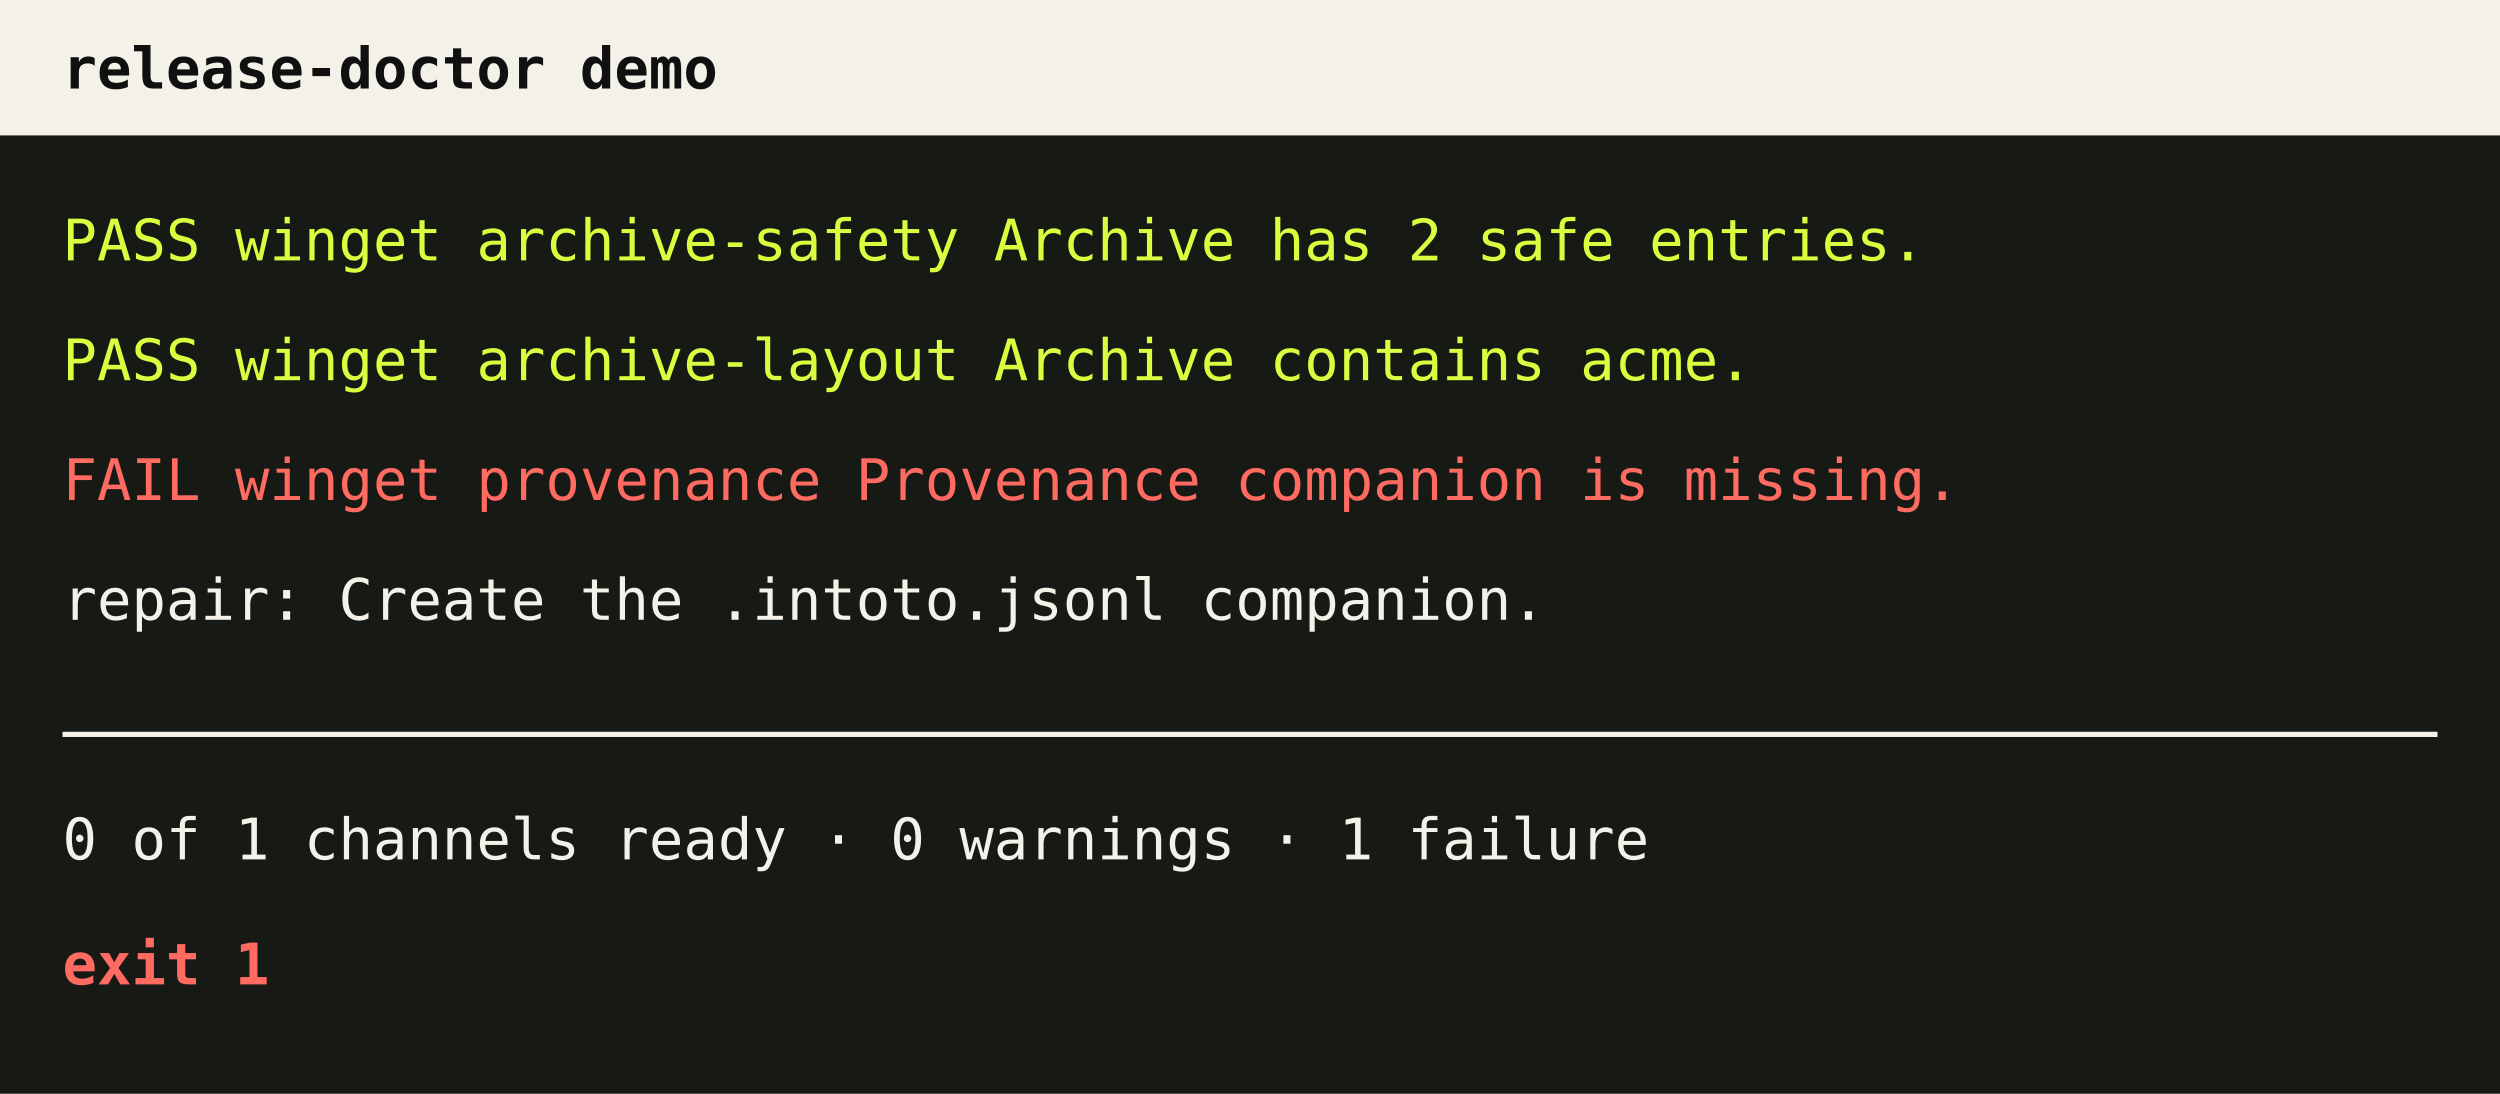
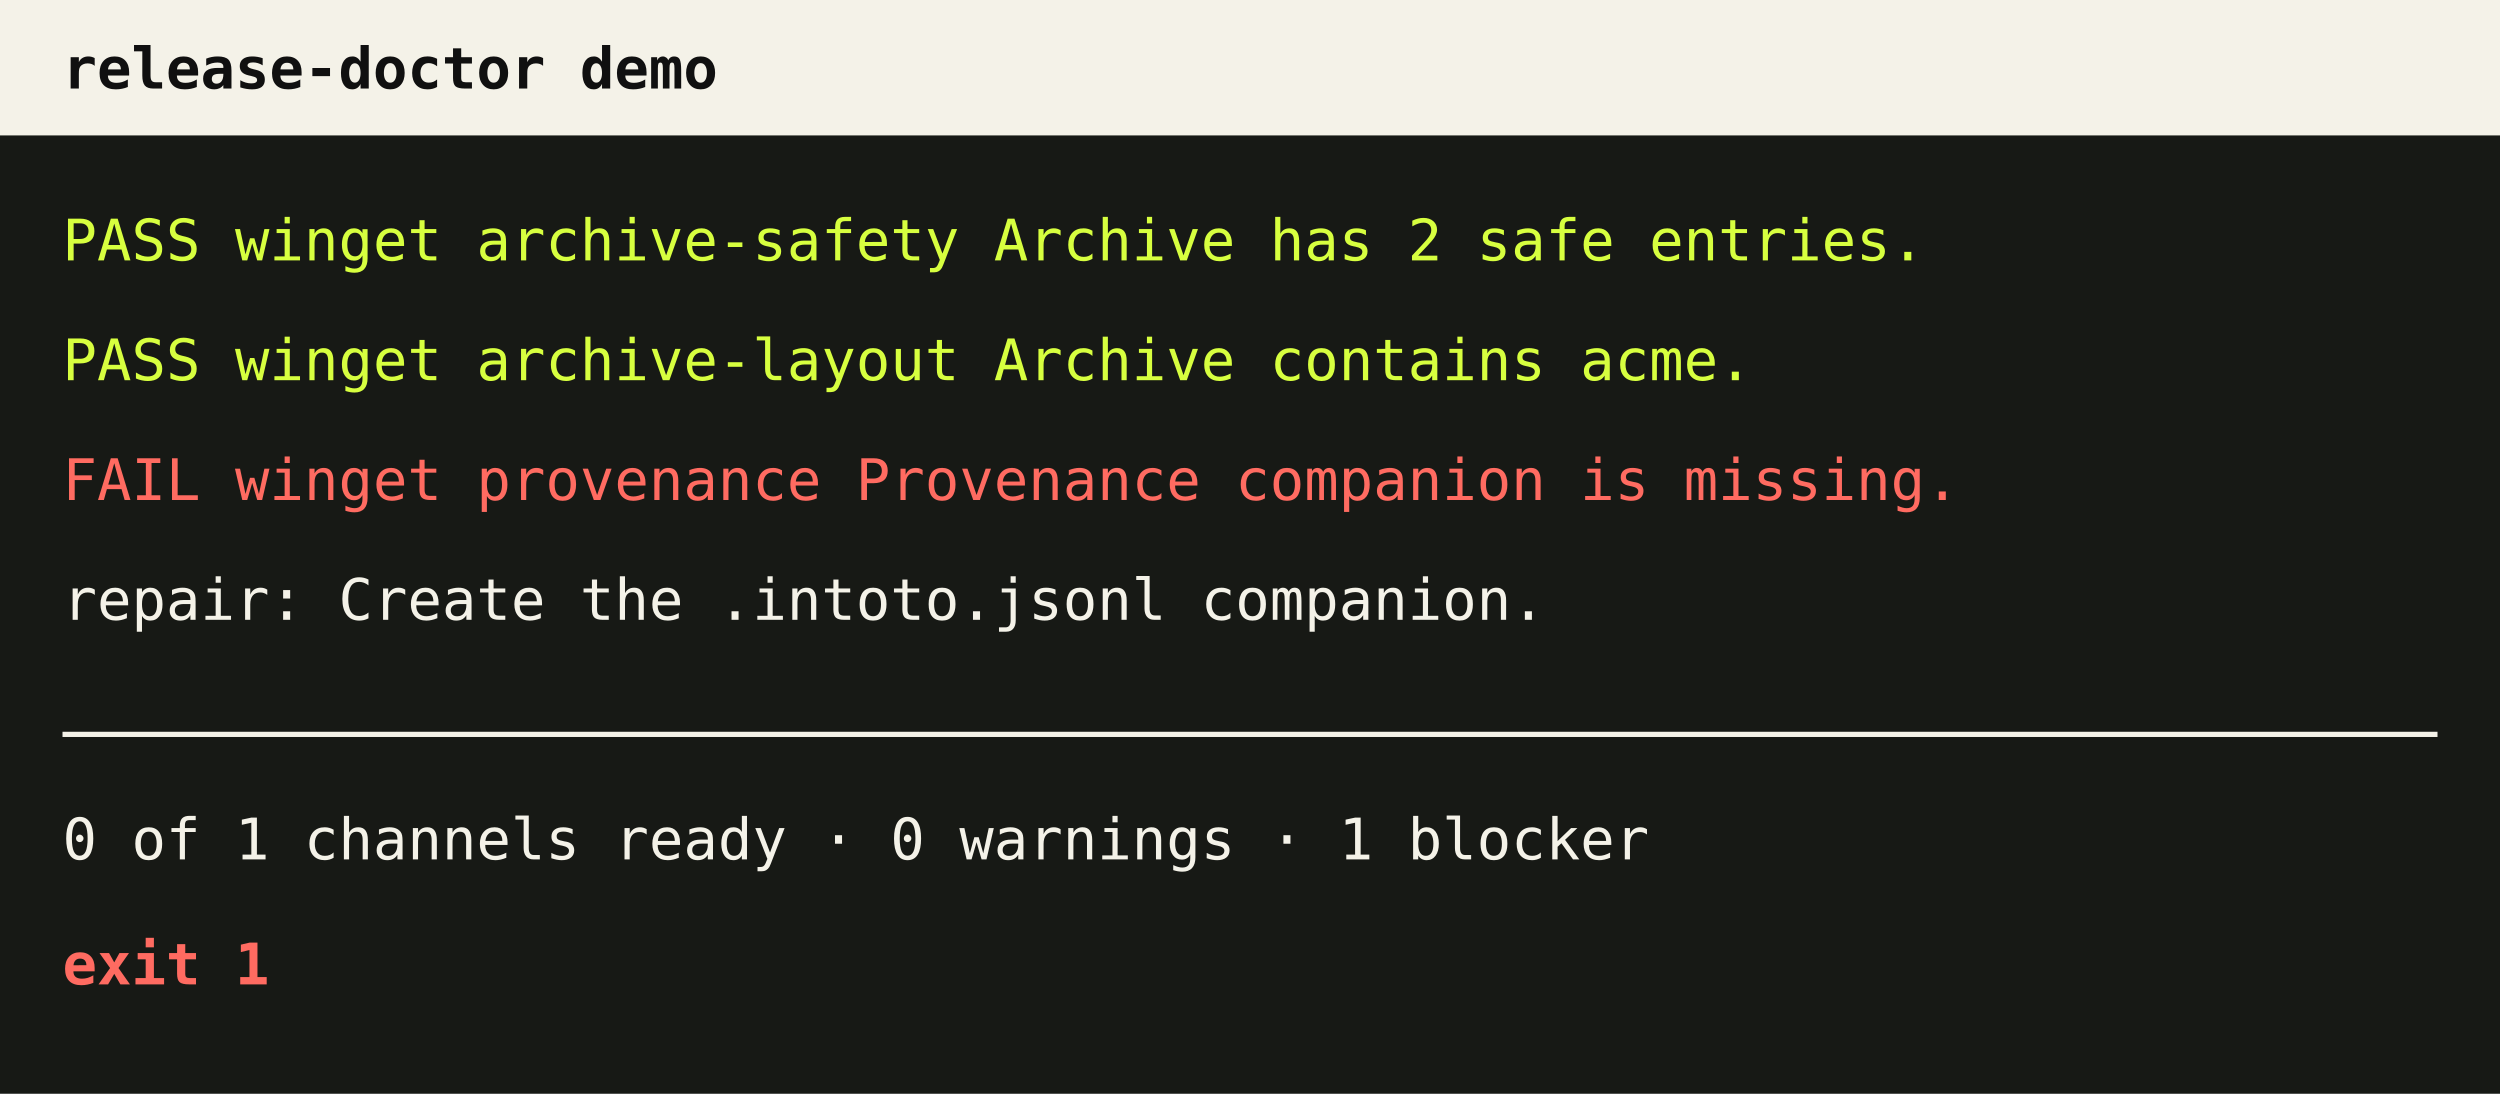
<svg xmlns="http://www.w3.org/2000/svg" viewBox="0 0 960 420" role="img" aria-labelledby="title desc">
  <rect width="960" height="420" fill="#171915" />
  <rect width="960" height="52" fill="#f4f2e8" />
  <g font-family="monospace" font-size="22">
    <text x="24" y="34" fill="#101010" font-weight="bold">release-doctor demo</text>
    <text x="24" y="100" fill="#d7ff3f">PASS  winget  archive-safety  Archive has 2 safe entries.</text>
    <text x="24" y="146" fill="#d7ff3f">PASS  winget  archive-layout  Archive contains acme.</text>
    <text x="24" y="192" fill="#ff6b61">FAIL  winget  provenance      Provenance companion is missing.</text>
    <text x="24" y="238" fill="#f4f2e8">      repair: Create the .intoto.jsonl companion.</text>
    <line x1="24" y1="282" x2="936" y2="282" stroke="#f4f2e8" stroke-width="2" />
-     <text x="24" y="330" fill="#f4f2e8">0 of 1 channels ready · 0 warnings · 1 failure</text>
+     <text x="24" y="330" fill="#f4f2e8">0 of 1 channels ready · 0 warnings · 1 blocker</text>
    <text x="24" y="378" fill="#ff6b61" font-weight="bold">exit 1</text>
  </g>
</svg>
